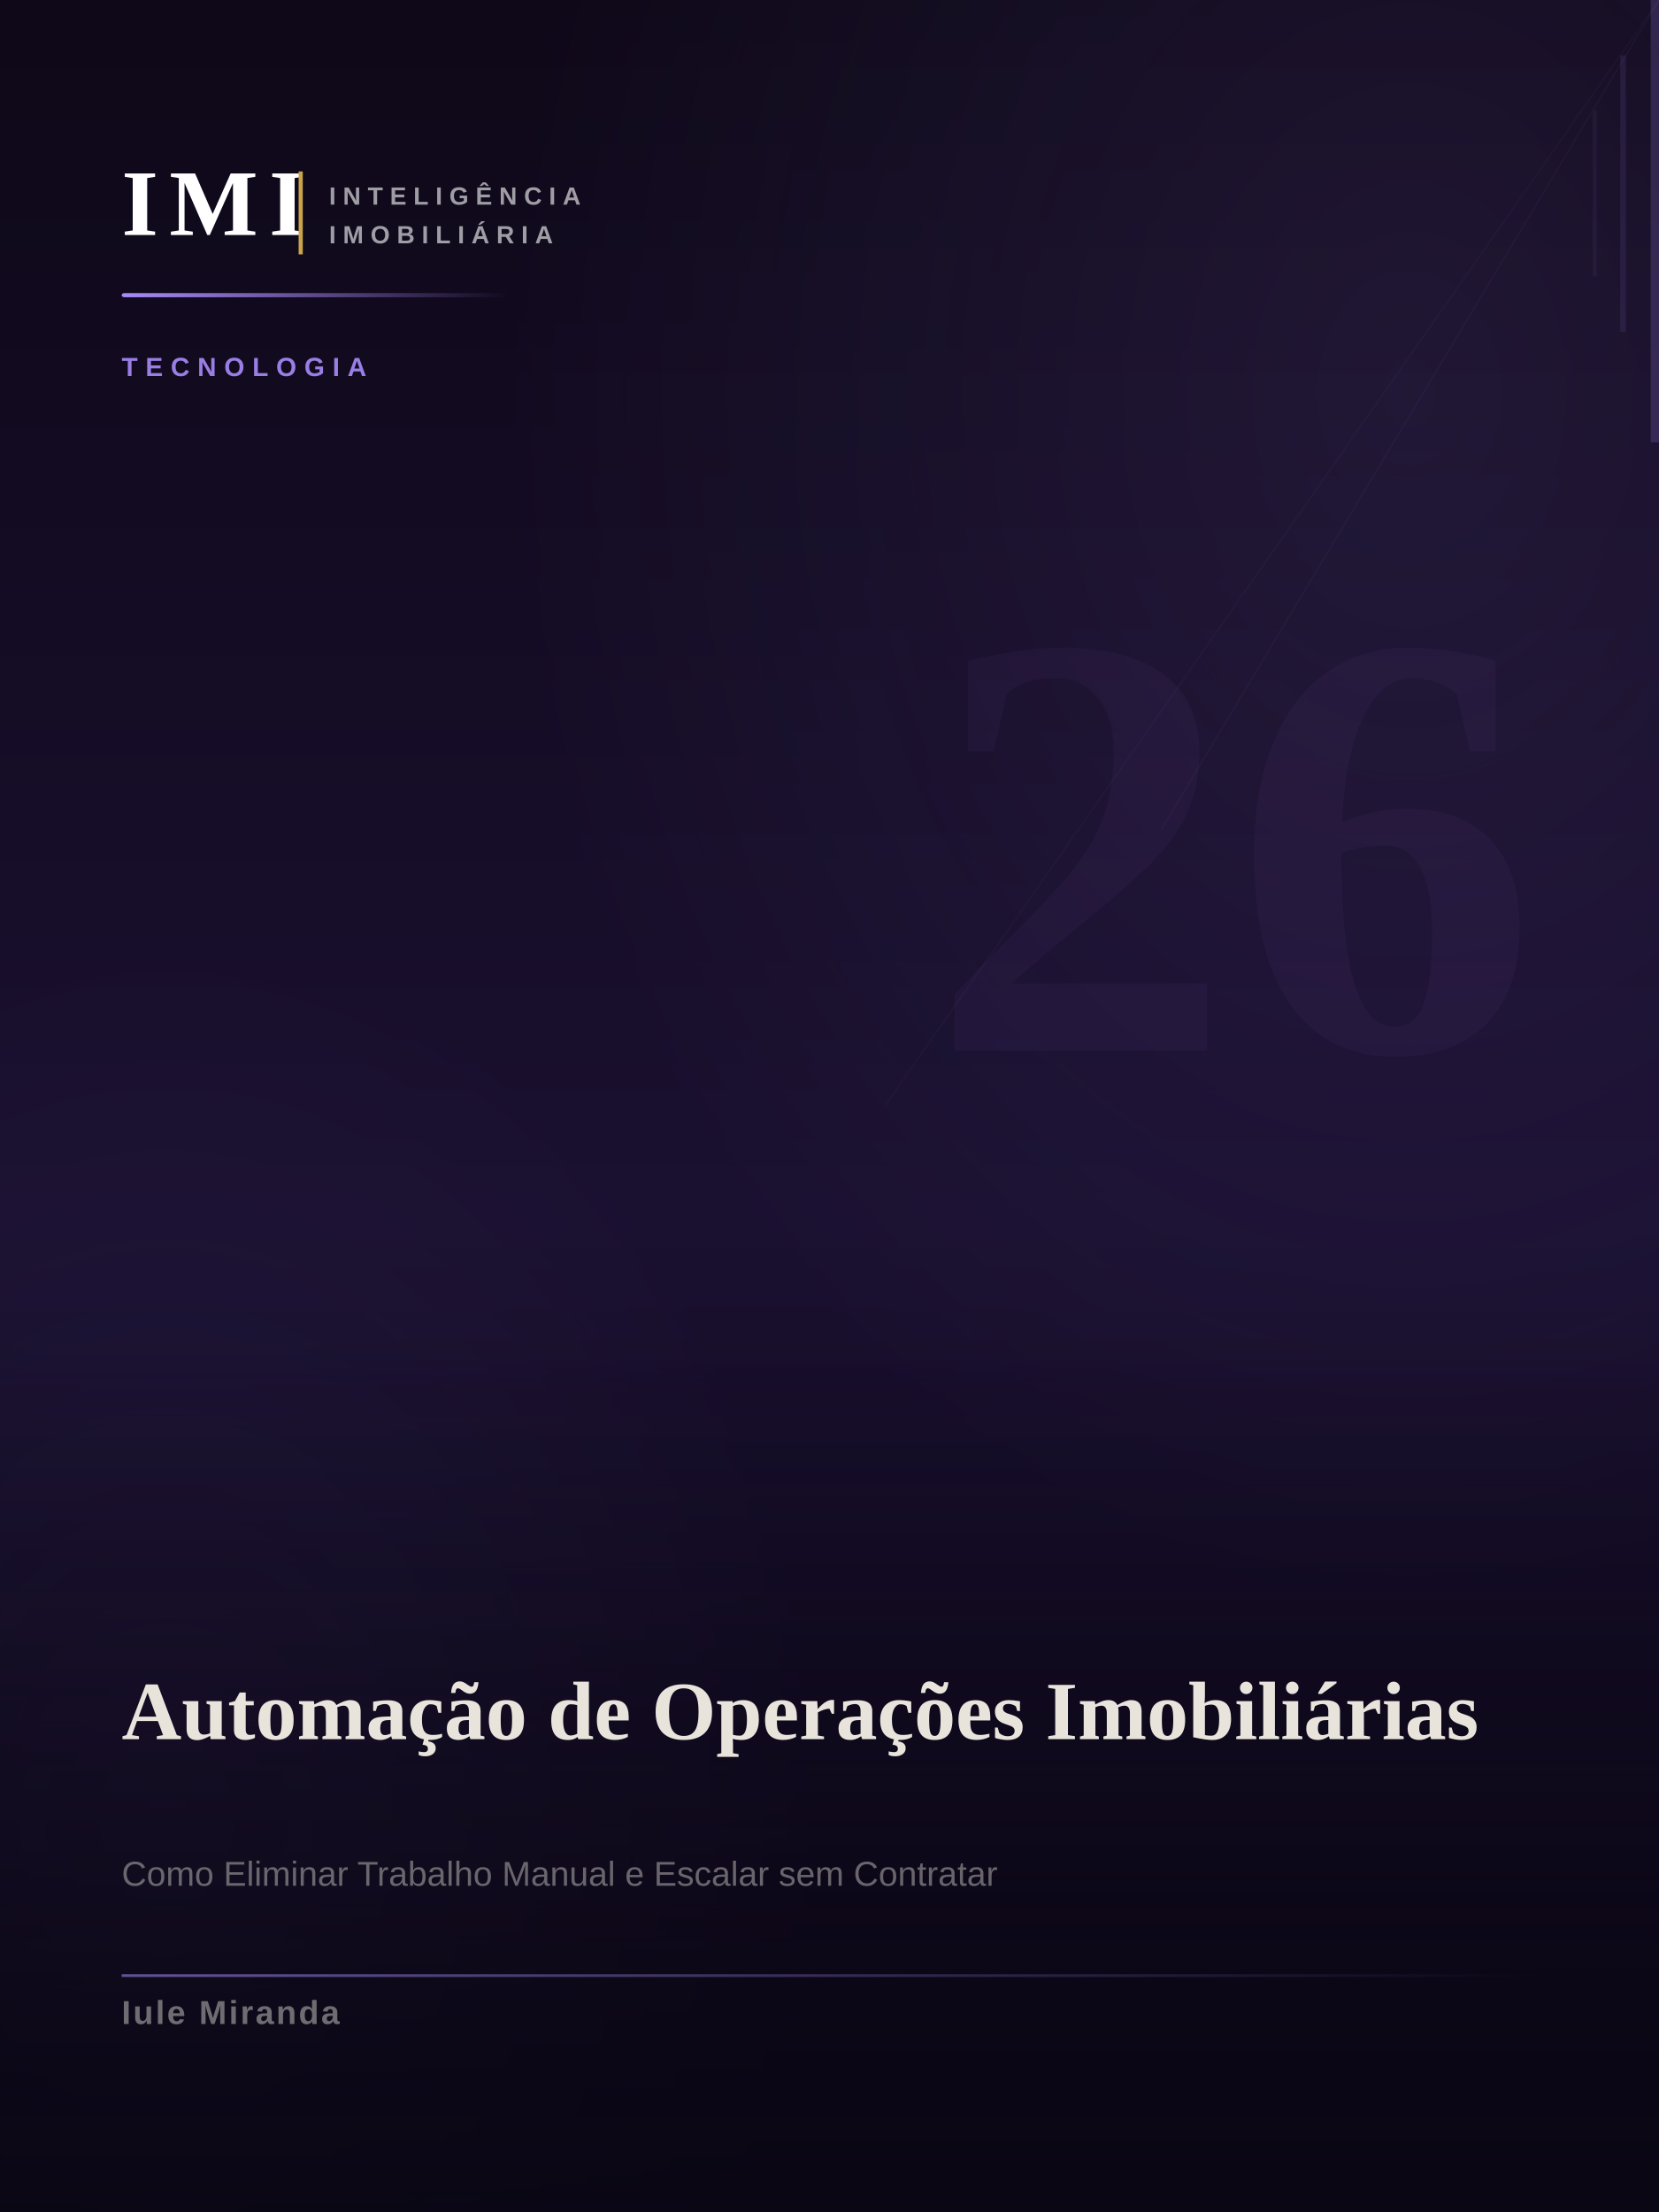
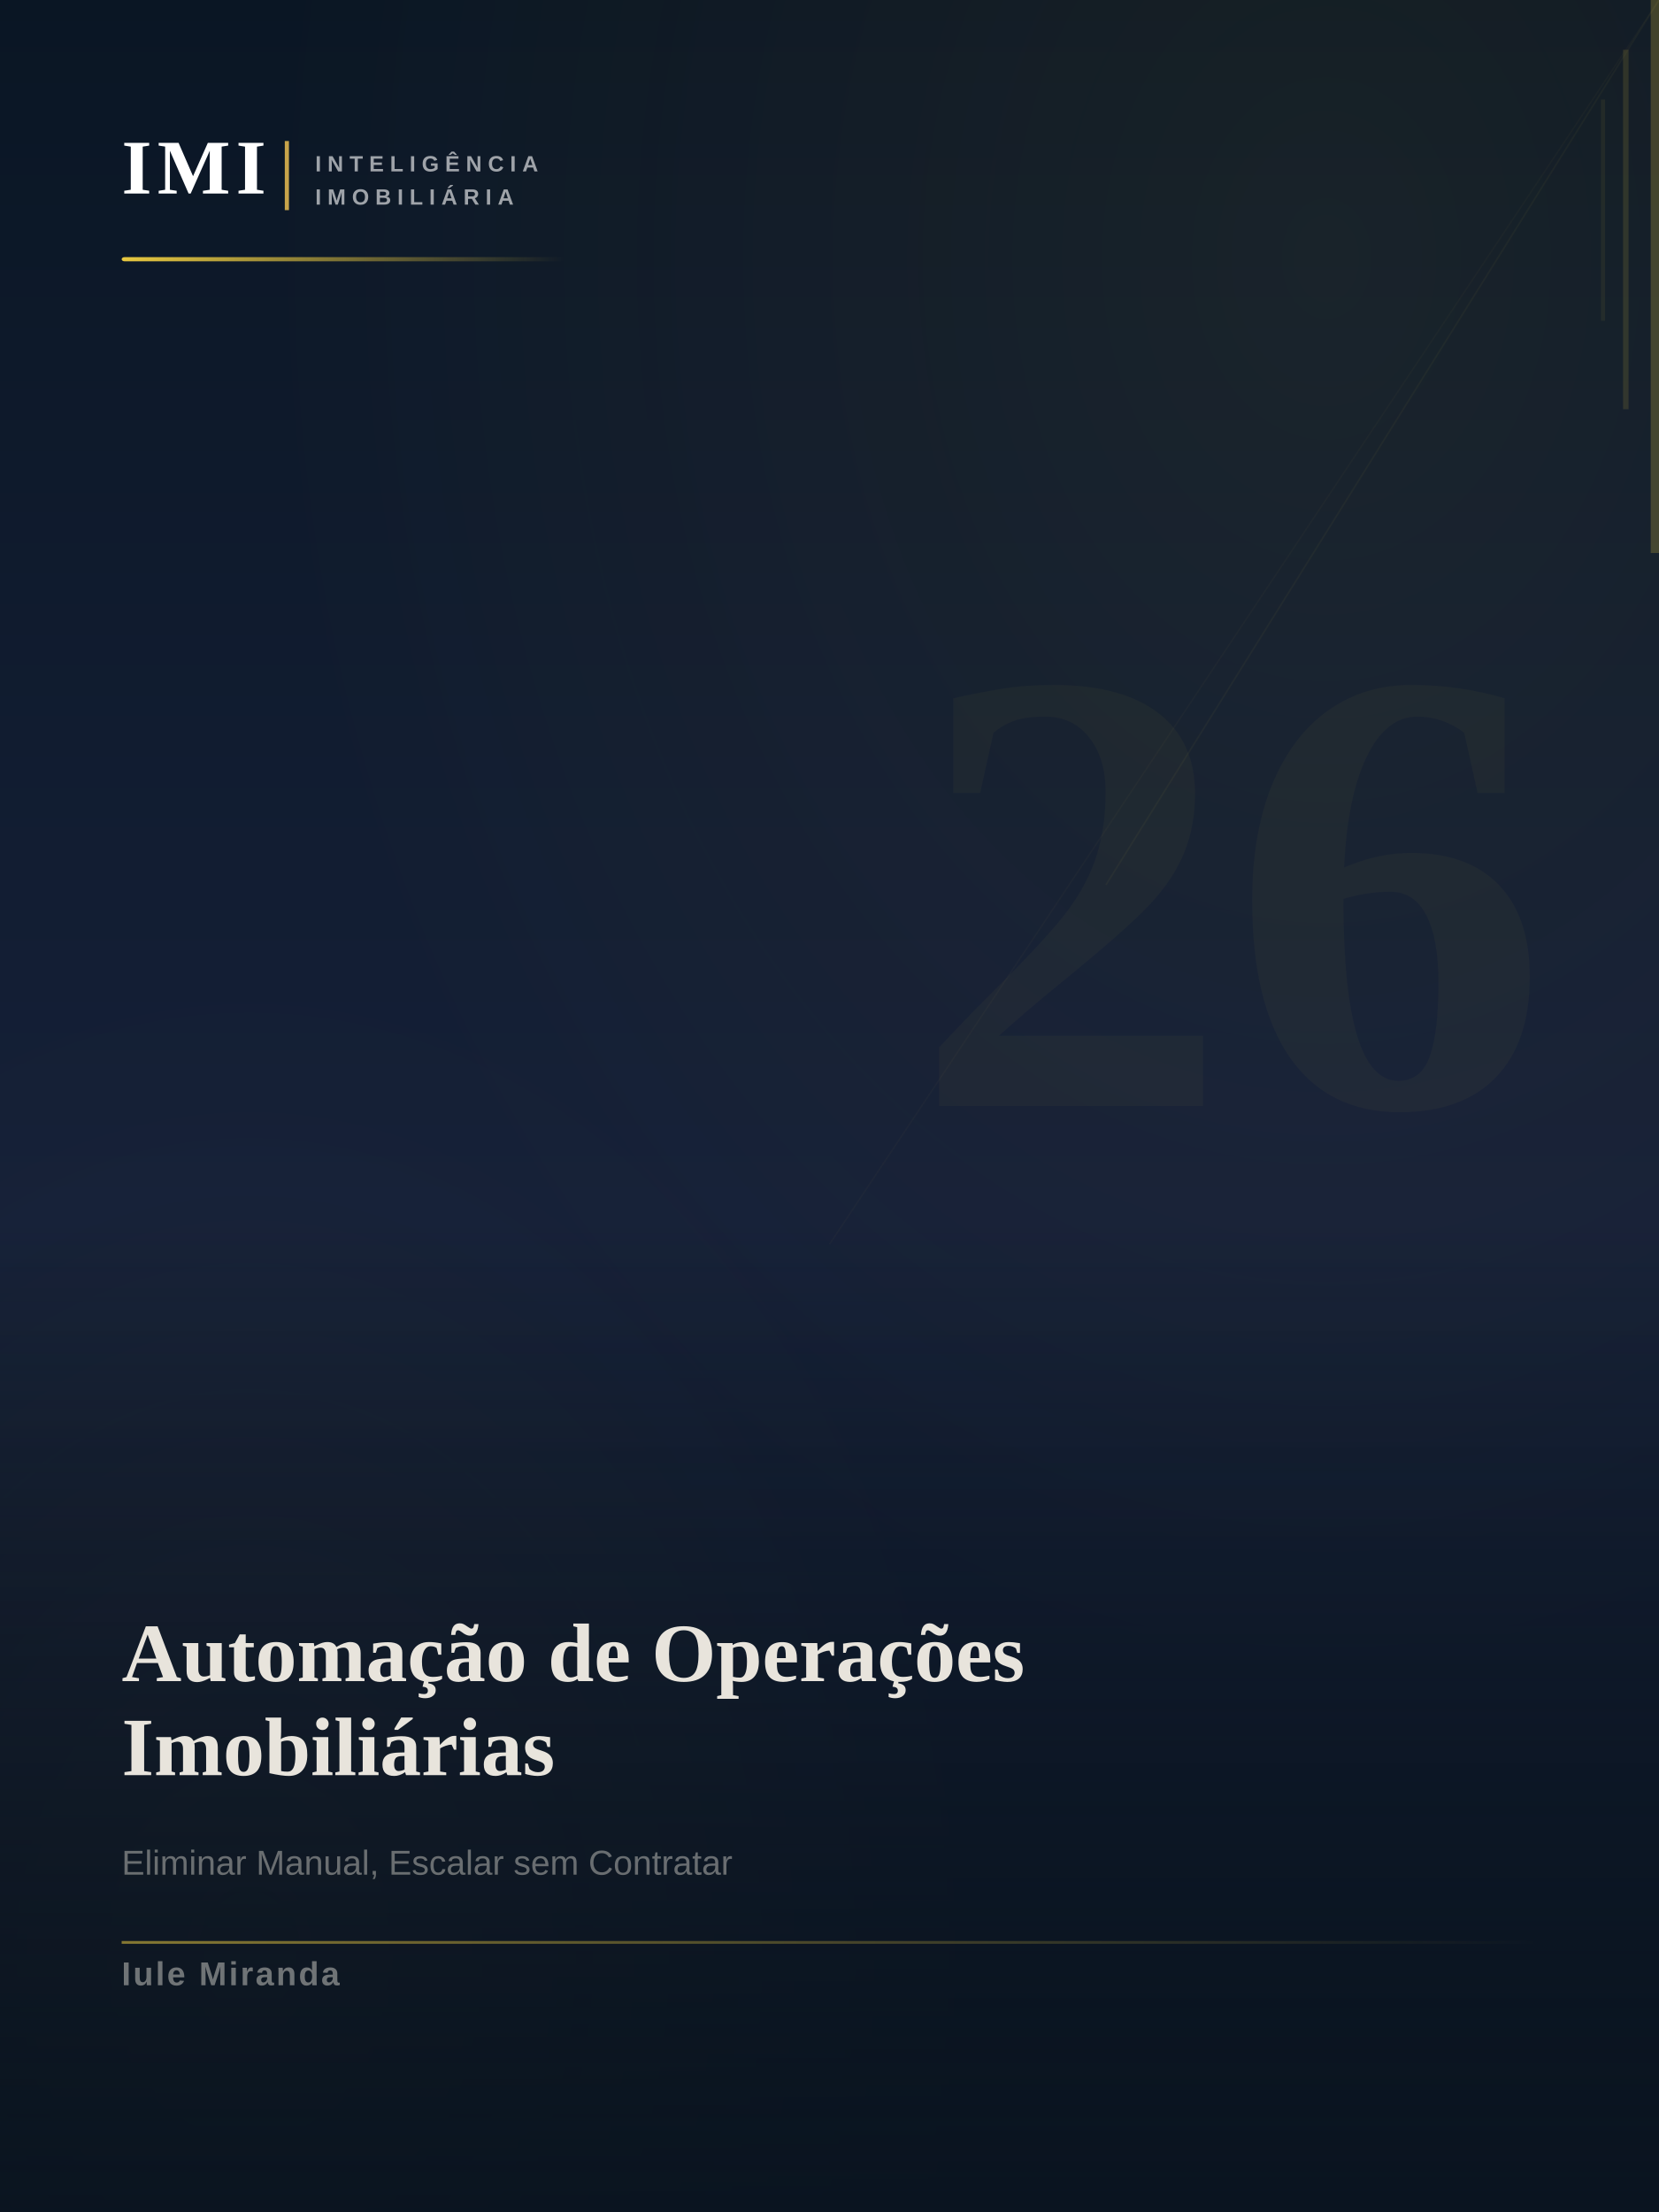
<svg xmlns="http://www.w3.org/2000/svg" width="600" height="800" viewBox="0 0 600 800">
  <defs>
    <linearGradient id="bg_livro_26_automacao_operacoes_imobiliarias" x1="0" y1="0" x2="0" y2="1">
-       <stop offset="0%" stop-color="#0E0818" />
-       <stop offset="55%" stop-color="#1A1030" />
-       <stop offset="100%" stop-color="#0A0614" />
+       <stop offset="0%" stop-color="#0A1624" />
+       <stop offset="55%" stop-color="#152038" />
+       <stop offset="100%" stop-color="#0A1420" />
    </linearGradient>
    <linearGradient id="acc_livro_26_automacao_operacoes_imobiliarias" x1="0" y1="0" x2="1" y2="0">
-       <stop offset="0%" stop-color="#a78bfa" />
-       <stop offset="100%" stop-color="#a78bfa" stop-opacity="0" />
+       <stop offset="0%" stop-color="#E8C840" />
+       <stop offset="100%" stop-color="#E8C840" stop-opacity="0" />
    </linearGradient>
-     <linearGradient id="fade_livro_26_automacao_operacoes_imobiliarias" x1="0" y1="0.6" x2="0" y2="1">
-       <stop offset="0%" stop-color="#0A0614" stop-opacity="0" />
-       <stop offset="100%" stop-color="#0A0614" stop-opacity="0.85" />
+     <linearGradient id="fade_livro_26_automacao_operacoes_imobiliarias" x1="0" y1="0.55" x2="0" y2="1">
+       <stop offset="0%" stop-color="#0A1420" stop-opacity="0" />
+       <stop offset="100%" stop-color="#0A1420" stop-opacity="0.92" />
    </linearGradient>
-     <radialGradient id="glow_livro_26_automacao_operacoes_imobiliarias" cx="85%" cy="18%" r="55%">
-       <stop offset="0%" stop-color="#a78bfa" stop-opacity="0.10" />
-       <stop offset="100%" stop-color="#a78bfa" stop-opacity="0" />
+     <radialGradient id="glow_livro_26_automacao_operacoes_imobiliarias" cx="80%" cy="12%" r="65%">
+       <stop offset="0%" stop-color="#E8C840" stop-opacity="0.06" />
+       <stop offset="100%" stop-color="#E8C840" stop-opacity="0" />
    </radialGradient>
-     <radialGradient id="glow2_livro_26_automacao_operacoes_imobiliarias" cx="10%" cy="82%" r="40%">
-       <stop offset="0%" stop-color="#a78bfa" stop-opacity="0.06" />
-       <stop offset="100%" stop-color="#a78bfa" stop-opacity="0" />
+     <radialGradient id="glow2_livro_26_automacao_operacoes_imobiliarias" cx="15%" cy="88%" r="45%">
+       <stop offset="0%" stop-color="#E8C840" stop-opacity="0.04" />
+       <stop offset="100%" stop-color="#E8C840" stop-opacity="0" />
    </radialGradient>
  </defs>
  <rect width="600" height="800" fill="url(#bg_livro_26_automacao_operacoes_imobiliarias)" />
  <rect width="600" height="800" fill="url(#glow_livro_26_automacao_operacoes_imobiliarias)" />
  <rect width="600" height="800" fill="url(#glow2_livro_26_automacao_operacoes_imobiliarias)" />
-   <rect x="597" y="0" width="3" height="160" fill="#a78bfa" opacity="0.18" />
-   <rect x="586" y="20" width="2" height="100" fill="#a78bfa" opacity="0.10" />
-   <rect x="576" y="40" width="1.5" height="60" fill="#a78bfa" opacity="0.06" />
-   <line x1="600" y1="0" x2="420" y2="300" stroke="#a78bfa" stroke-width="0.5" opacity="0.05" />
-   <line x1="600" y1="0" x2="320" y2="400" stroke="#a78bfa" stroke-width="0.5" opacity="0.04" />
-   <text x="556" y="380" font-family="Georgia, 'Times New Roman', serif" font-size="220" font-weight="700" fill="#a78bfa" opacity="0.04" text-anchor="end" dominant-baseline="auto">26</text>
-   <text x="44" y="85" font-family="Georgia, 'Times New Roman', serif" font-size="34" font-weight="700" fill="#FFFFFF" letter-spacing="4" xml:space="preserve">IMI</text>
-   <rect x="108" y="62" width="1.5" height="30" fill="#C8A44A" />
-   <text x="119" y="74" font-family="Arial, Helvetica, sans-serif" font-size="9" font-weight="600" fill="#FFFFFF" fill-opacity="0.60" letter-spacing="2.5" xml:space="preserve">INTELIGÊNCIA</text>
-   <text x="119" y="88" font-family="Arial, Helvetica, sans-serif" font-size="9" font-weight="600" fill="#FFFFFF" fill-opacity="0.60" letter-spacing="2.5" xml:space="preserve">IMOBILIÁRIA</text>
-   <rect x="44" y="106" width="140" height="1.5" fill="url(#acc_livro_26_automacao_operacoes_imobiliarias)" rx="1" />
-   <text x="44" y="136" font-family="Arial, Helvetica, sans-serif" font-size="9.5" font-weight="700" fill="#a78bfa" letter-spacing="2.8" opacity="0.90" xml:space="preserve">TECNOLOGIA</text>
+   <rect x="597" y="0" width="3" height="200" fill="#E8C840" opacity="0.22" />
+   <rect x="587" y="18" width="2" height="130" fill="#E8C840" opacity="0.13" />
+   <rect x="579" y="36" width="1.5" height="80" fill="#E8C840" opacity="0.07" />
+   <line x1="600" y1="0" x2="400" y2="320" stroke="#E8C840" stroke-width="0.6" opacity="0.04" />
+   <line x1="600" y1="0" x2="300" y2="450" stroke="#E8C840" stroke-width="0.5" opacity="0.03" />
+   <text x="560" y="400" font-family="Georgia, 'Times New Roman', serif" font-size="230" font-weight="700" fill="#E8C840" opacity="0.038" text-anchor="end" dominant-baseline="auto">26</text>
+   <text x="44" y="70" font-family="Georgia, 'Times New Roman', serif" font-size="28" font-weight="700" fill="#FFFFFF" letter-spacing="2" xml:space="preserve">IMI</text>
+   <rect x="103" y="51" width="1.5" height="25" fill="#C8A44A" />
+   <text x="114" y="62" font-family="Arial, Helvetica, sans-serif" font-size="8" font-weight="600" fill="#FFFFFF" fill-opacity="0.60" letter-spacing="2.2" xml:space="preserve">INTELIGÊNCIA</text>
+   <text x="114" y="74" font-family="Arial, Helvetica, sans-serif" font-size="8" font-weight="600" fill="#FFFFFF" fill-opacity="0.60" letter-spacing="2.2" xml:space="preserve">IMOBILIÁRIA</text>
+   <rect x="44" y="93" width="160" height="1.5" fill="url(#acc_livro_26_automacao_operacoes_imobiliarias)" rx="1" />
  <rect width="600" height="800" fill="url(#fade_livro_26_automacao_operacoes_imobiliarias)" />
-   <text x="44" y="629" font-family="Georgia, 'Times New Roman', serif" font-size="30" font-weight="700" fill="#E8E4DC" xml:space="preserve">Automação de Operações Imobiliárias</text>
-   <text x="44" y="682" font-family="Arial, Helvetica, sans-serif" font-size="12.5" fill="#E8E4DC" fill-opacity="0.42" xml:space="preserve">Como Eliminar Trabalho Manual e Escalar sem Contratar</text>
-   <rect x="44" y="714" width="512" height="1" fill="url(#acc_livro_26_automacao_operacoes_imobiliarias)" opacity="0.55" />
-   <text x="44" y="732" font-family="Arial, Helvetica, sans-serif" font-size="12" font-weight="600" fill="#E8E4DC" fill-opacity="0.45" letter-spacing="0.8" xml:space="preserve">Iule Miranda</text>
+   <text x="44" y="608" font-family="Georgia, 'Times New Roman', serif" font-size="30" font-weight="700" fill="#E8E4DC" xml:space="preserve">Automação de Operações</text>
+   <text x="44" y="642" font-family="Georgia, 'Times New Roman', serif" font-size="30" font-weight="700" fill="#E8E4DC" xml:space="preserve">Imobiliárias</text>
+   <text x="44" y="678" font-family="Arial, Helvetica, sans-serif" font-size="12.5" fill="#E8E4DC" fill-opacity="0.42" xml:space="preserve">Eliminar Manual, Escalar sem Contratar</text>
+   <rect x="44" y="702" width="512" height="1" fill="url(#acc_livro_26_automacao_operacoes_imobiliarias)" opacity="0.55" />
+   <text x="44" y="718" font-family="Arial, Helvetica, sans-serif" font-size="12" font-weight="600" fill="#E8E4DC" fill-opacity="0.45" letter-spacing="0.8" xml:space="preserve">Iule Miranda</text>
</svg>
